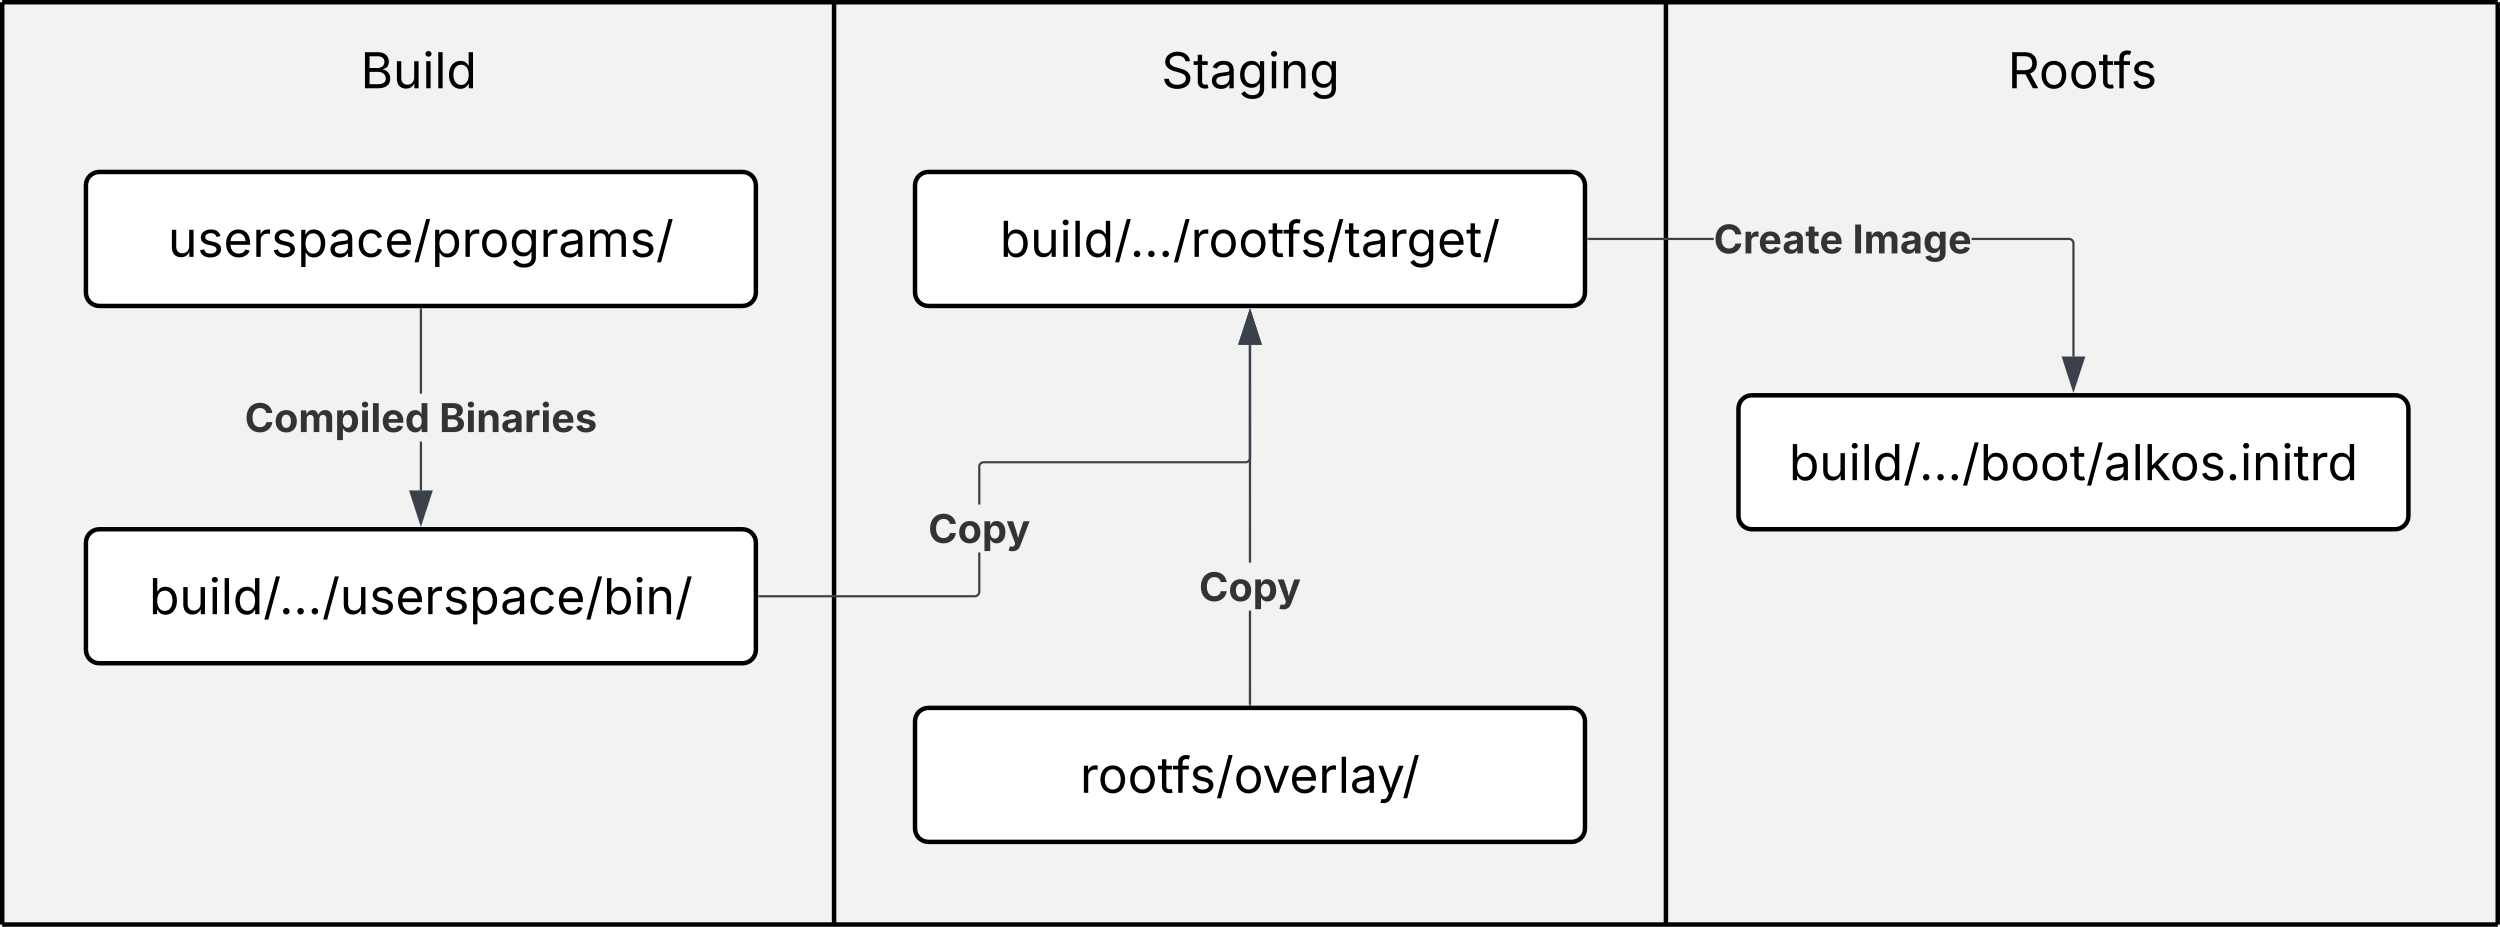
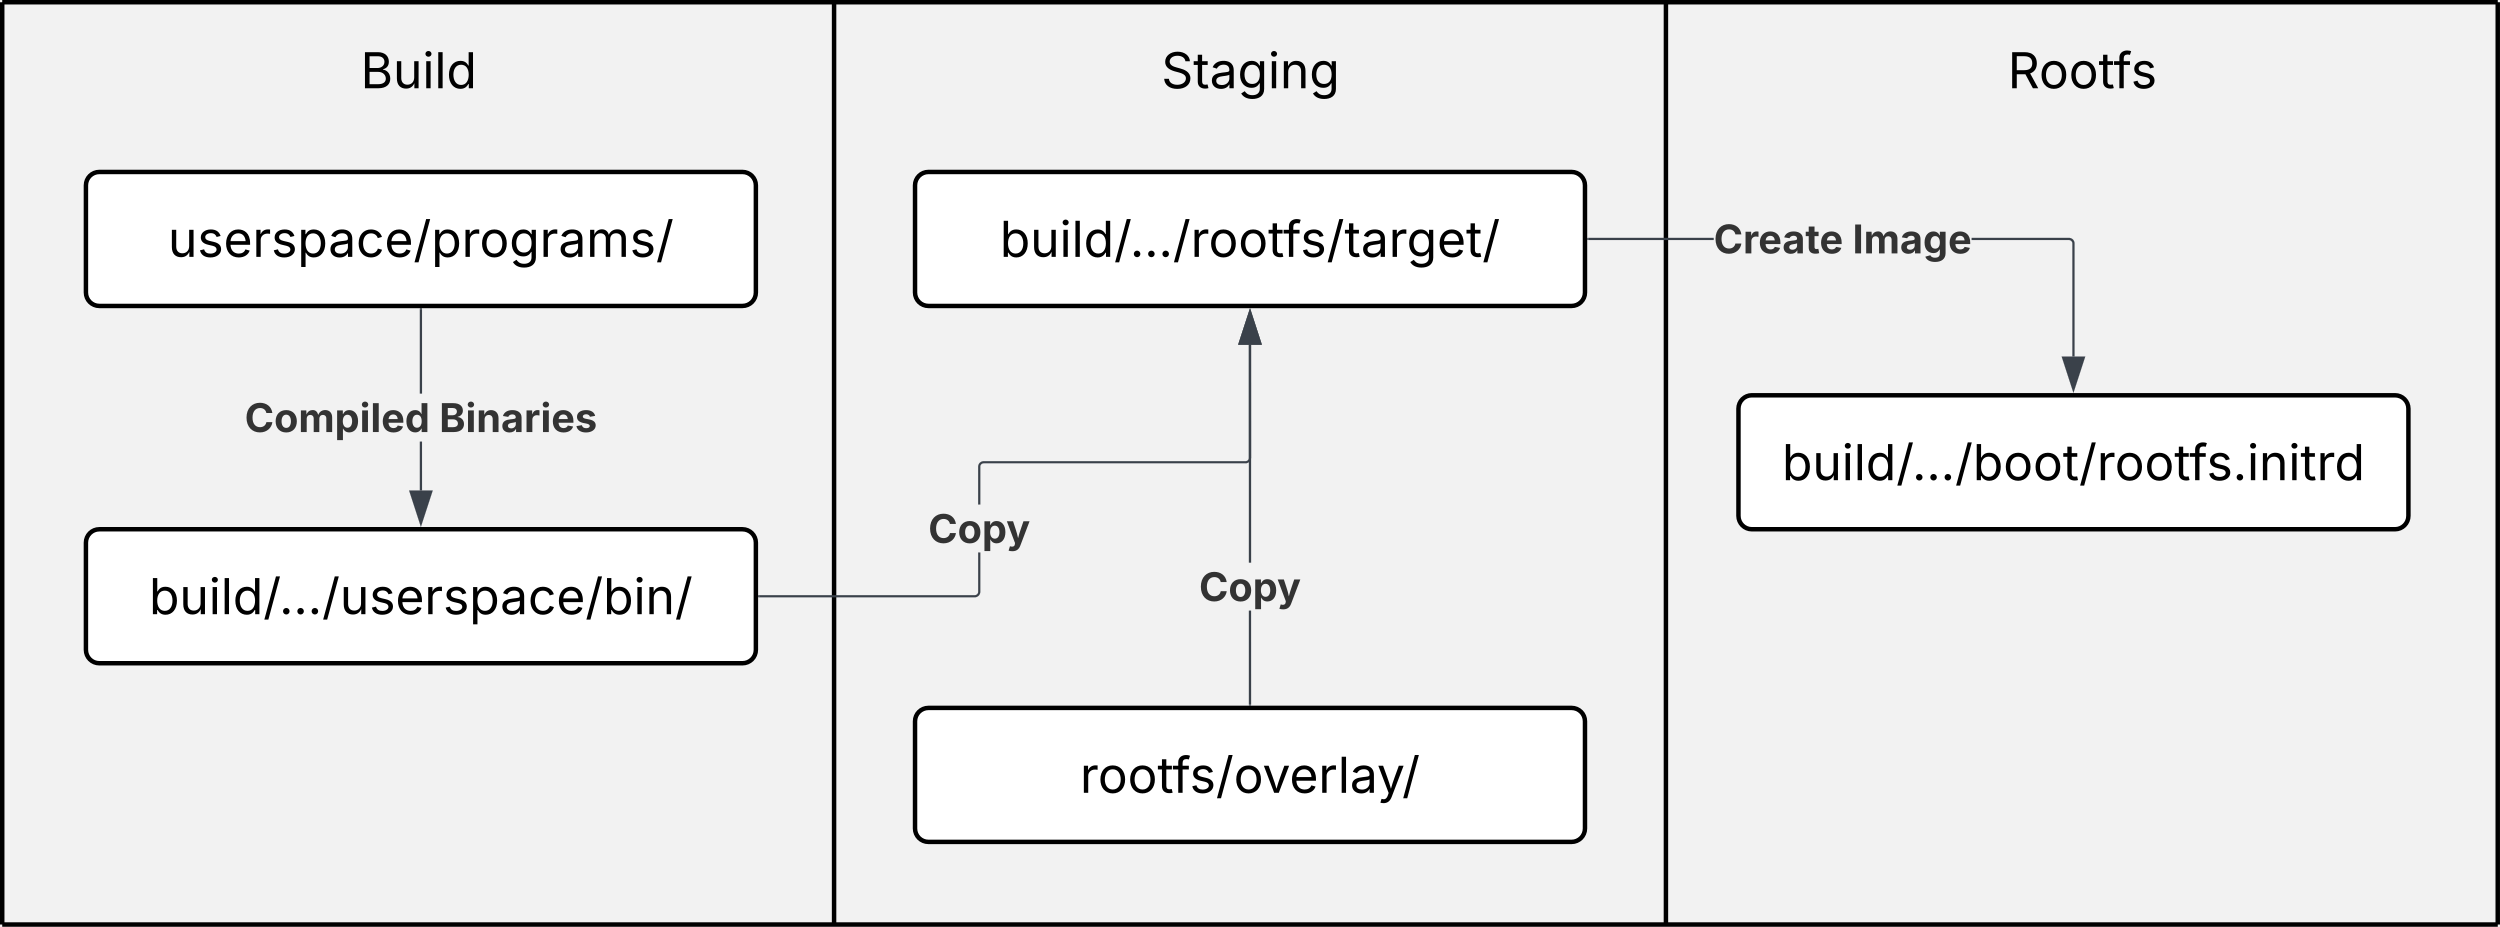
<svg xmlns="http://www.w3.org/2000/svg" xmlns:ns1="lucid" xmlns:xlink="http://www.w3.org/1999/xlink" width="1119.49" height="415">
  <g transform="translate(530.6756 -1759)" ns1:page-tab-id="0_0">
    <path d="M-529.68 1760h372.5v413h-372.5z" fill="#f2f2f2" />
    <path d="M-157.18 1760h372.5v413h-372.5z" fill="#f2f2f2" />
    <path d="M215.32 1760h372.5v413H215.3z" fill="#f2f2f2" />
    <path d="M-529.68 1760v413M-529.68 1760h372.5M-529.68 2173h372.5M-157.18 1760v413M-157.18 1760h372.5M-157.18 2173h372.5M215.32 1760v413M587.8 1760v413M215.32 1760h372.5M215.32 2173h372.5" stroke="#000" stroke-width="2" fill="none" />
    <use xlink:href="#a" transform="matrix(1,0,0,1,-524.6756,1765) translate(155.4746 33.52778)" />
    <use xlink:href="#b" transform="matrix(1,0,0,1,-152.1797,1765) translate(141.5586 33.52778)" />
    <use xlink:href="#c" transform="matrix(1,0,0,1,220.3162,1765) translate(148.0961 33.52778)" />
    <path d="M-492.2 1842a6 6 0 0 1 6-6h288a6 6 0 0 1 6 6v48a6 6 0 0 1-6 6h-288a6 6 0 0 1-6-6z" stroke="#000" stroke-width="2" fill="#fff" />
    <use xlink:href="#d" transform="matrix(1,0,0,1,-480.1879,1848) translate(24.75673 26.02778)" />
    <path d="M-492.2 2002a6 6 0 0 1 6-6h288a6 6 0 0 1 6 6v48a6 6 0 0 1-6 6h-288a6 6 0 0 1-6-6z" stroke="#000" stroke-width="2" fill="#fff" />
    <use xlink:href="#e" transform="matrix(1,0,0,1,-480.1879,2008) translate(16.26606 26.02778)" />
    <path d="M-120.93 1842a6 6 0 0 1 6-6h288a6 6 0 0 1 6 6v48a6 6 0 0 1-6 6h-288a6 6 0 0 1-6-6z" stroke="#000" stroke-width="2" fill="#fff" />
    <use xlink:href="#f" transform="matrix(1,0,0,1,-108.9317,1848) translate(25.99371 26.02778)" />
    <path d="M247.8 1942a6 6 0 0 1 6-6h288a6 6 0 0 1 6 6v48a6 6 0 0 1-6 6h-288a6 6 0 0 1-6-6z" stroke="#000" stroke-width="2" fill="#fff" />
-     <use xlink:href="#g" transform="matrix(1,0,0,1,259.8121,1948) translate(10.61285 26.02778)" />
+     <use xlink:href="#g" transform="matrix(1,0,0,1,259.8121,1948) translate(7.504123 26.02778)" />
    <path d="M-341.7 1978.62h-.96v-21.86h.95zm0-43.38h-.96v-37.74h.95z" stroke="#3a414a" stroke-width=".05" fill="#3a414a" />
    <path d="M-341.7 1897.5h-.96v-.5h.95z" fill="#3a414a" />
    <path stroke="#3a414a" stroke-width=".05" fill="#3a414a" />
    <path d="M-342.2 1993.38l-4.62-14.26h9.27z" fill="#3a414a" />
    <path d="M-342.2 1994.92l-5.28-16.28h10.58zm-3.97-15.33l3.98 12.25 4-12.26z" stroke="#3a414a" stroke-width=".05" fill="#3a414a" />
    <use xlink:href="#h" transform="matrix(1,0,0,1,-421.1028,1935.245) translate(0 17.22222)" />
    <use xlink:href="#i" transform="matrix(1,0,0,1,-421.1028,1935.245) translate(87.12674 17.22222)" />
    <path d="M396.2 1865.55l.38.1.36.14.33.2.3.25.25.3.2.33.15.35.1.38.02.38v50.64h-.96v-50.6l-.02-.26-.06-.23-.1-.22-.12-.2-.15-.18-.2-.15-.2-.13-.22-.1-.23-.05-.26-.03h-43.55v-.94h43.58zm-215.63.92v-.94h56.14v.94z" stroke="#3a414a" stroke-width=".05" fill="#3a414a" />
    <path d="M180.58 1866.47h-.5v-.94h.5z" fill="#3a414a" />
    <path stroke="#3a414a" stroke-width=".05" fill="#3a414a" />
    <path d="M397.8 1933.38l-4.62-14.26h9.27z" fill="#3a414a" />
    <path d="M397.8 1934.92l-5.28-16.28h10.58zm-3.97-15.33l3.98 12.25 4-12.26z" stroke="#3a414a" stroke-width=".05" fill="#3a414a" />
    <use xlink:href="#j" transform="matrix(1,0,0,1,236.7097,1855.245) translate(0 17.22222)" />
    <use xlink:href="#k" transform="matrix(1,0,0,1,236.7097,1855.245) translate(62.17882 17.22222)" />
    <path d="M-120.93 2082a6 6 0 0 1 6-6h288a6 6 0 0 1 6 6v48a6 6 0 0 1-6 6h-288a6 6 0 0 1-6-6z" stroke="#000" stroke-width="2" fill="#fff" />
    <use xlink:href="#l" transform="matrix(1,0,0,1,-108.9317,2088) translate(61.8878 26.02778)" />
    <path d="M-91.7 2024.02l-.04.37-.1.37-.14.35-.2.34-.26.3-.3.24-.32.2-.36.15-.38.1-.37.02h-96.52v-.94h96.5l.25-.02.23-.05.22-.1.2-.12.2-.15.14-.18.13-.2.1-.23.05-.23.02-.26v-17.55h.95zm121.24-60l-.03.37-.08.37-.15.35-.2.34-.25.3-.3.24-.33.2-.37.15-.37.1-.37.02H-90.18l-.26.02-.23.05-.22.1-.2.12-.2.15-.14.18-.13.2-.1.23-.04.23v17.16h-.96v-16.94l.03-.37.1-.37.14-.35.2-.34.26-.3.3-.24.33-.2.35-.15.38-.1.36-.02H27.04l.26-.02.24-.05.22-.1.2-.12.2-.15.14-.18.13-.2.1-.23.04-.23.02-.26v-50.6h.94z" stroke="#3a414a" stroke-width=".05" fill="#3a414a" />
    <path d="M-190.68 2026.47h-.5v-.94h.5z" fill="#3a414a" />
    <path stroke="#3a414a" stroke-width=".05" fill="#3a414a" />
    <path d="M33.7 1912.88h-9.27l4.64-14.26z" fill="#3a414a" />
    <path d="M34.36 1913.36H23.78l5.3-16.28zm-9.27-.95h7.95l-3.98-12.25z" stroke="#3a414a" stroke-width=".05" fill="#3a414a" />
    <use xlink:href="#m" transform="matrix(1,0,0,1,-115.0091,1984.916) translate(0 17.22222)" />
    <path d="M29.54 2074.5h-.95v-42.04h.94zm0-63.55h-.95v-97.57h.94z" stroke="#3a414a" stroke-width=".05" fill="#3a414a" />
    <path d="M29.54 2075h-.95v-.5h.94z" fill="#3a414a" />
    <path stroke="#3a414a" stroke-width=".05" fill="#3a414a" />
    <path d="M33.7 1912.88h-9.27l4.64-14.26z" fill="#3a414a" />
    <path d="M34.36 1913.36H23.78l5.3-16.28zm-9.27-.95h7.95l-3.98-12.25z" stroke="#3a414a" stroke-width=".05" fill="#3a414a" />
    <g>
      <use xlink:href="#m" transform="matrix(1,0,0,1,6.247086,2010.953) translate(0 17.22222)" />
    </g>
    <defs>
      <path d="M180 0v-1490h528c311 0 458 177 458 395 0 191-114 278-244 313v14c139 9 302 137 302 371 0 225-148 397-499 397H180zm190-168h350c232 0 321-102 321-231 0-149-120-277-311-277H370v508zm0-668h328c160 0 286-101 286-255 0-129-87-231-280-231H370v486" id="n" />
      <path d="M537 14c-226 0-379-139-379-422v-710h180v695c0 172 97 275 253 275 160 0 281-109 281-300v-670h181V0H879v-209C806-46 684 14 537 14" id="o" />
      <path d="M158 0v-1118h180V0H158zm91-1301c-68 0-125-53-125-119s57-119 125-119c69 0 126 53 126 119s-57 119-126 119" id="p" />
      <path d="M338-1490V0H158v-1490h180" id="q" />
      <path d="M577 24c-279 0-473-224-473-580 0-354 195-576 474-576 218 0 287 134 324 193h14v-551h180V0H922v-173h-20C865-111 790 24 577 24zm27-161c203 0 314-172 314-421 0-247-108-413-314-413-212 0-317 181-317 413 0 235 108 421 317 421" id="r" />
      <g id="a">
        <use transform="matrix(0.01085069,0,0,0.01085069,0,0)" xlink:href="#n" />
        <use transform="matrix(0.01085069,0,0,0.01085069,14.53993,0)" xlink:href="#o" />
        <use transform="matrix(0.01085069,0,0,0.01085069,27.68012,0)" xlink:href="#p" />
        <use transform="matrix(0.01085069,0,0,0.01085069,33.06207,0)" xlink:href="#q" />
        <use transform="matrix(0.01085069,0,0,0.01085069,38.44401,0)" xlink:href="#r" />
      </g>
      <path d="M657 26c-323 0-524-166-541-416h195c15 169 171 246 346 246 202 0 356-106 356-265 5-203-294-238-475-293-239-73-380-191-380-389 0-252 224-419 512-419 294 0 499 171 508 396H992c-17-145-151-228-328-228-193 0-321 102-321 242 0 156 175 211 284 241l149 41c160 44 422 134 422 412 0 244-197 432-541 432" id="s" />
      <path d="M598-1118v154H368v674c0 100 37 144 132 144 23 0 62-6 92-12L629-6c-37 13-88 20-134 20-193 0-307-107-307-290v-688H20v-154h168v-266h180v266h230" id="t" />
      <path d="M471 26C259 26 90-98 90-318c0-256 228-303 435-329 202-27 287-16 287-108 0-139-79-219-234-219-161 0-248 86-283 164l-173-57c86-203 278-265 451-265 150 0 419 46 419 395V0H815v-152h-12C765-73 660 26 471 26zm31-159c199 0 310-134 310-271v-155c-30 35-226 55-295 64-131 17-246 59-246 186 0 116 97 176 231 176" id="u" />
      <path d="M611 442c-248 0-391-105-460-228l146-94c47 65 117 165 314 165 178 0 307-82 307-266v-224h-17C863-141 792-18 576-18c-268 0-472-195-472-546 0-346 197-568 476-568 216 0 288 133 326 193h17v-179h175V29c0 289-215 413-487 413zm-5-620c203 0 314-146 314-390 0-237-108-403-314-403-213 0-319 180-319 403 0 230 109 390 319 390" id="v" />
      <path d="M338-670V0H158v-1118h173l1 207c72-158 192-221 342-221 226 0 378 139 378 422V0H872v-695c0-172-96-275-252-275-161 0-282 109-282 300" id="w" />
      <g id="b">
        <use transform="matrix(0.01085069,0,0,0.01085069,0,0)" xlink:href="#s" />
        <use transform="matrix(0.01085069,0,0,0.01085069,14.25781,0)" xlink:href="#t" />
        <use transform="matrix(0.01085069,0,0,0.01085069,21.63628,0)" xlink:href="#u" />
        <use transform="matrix(0.01085069,0,0,0.01085069,34.11458,0)" xlink:href="#v" />
        <use transform="matrix(0.01085069,0,0,0.01085069,47.74306,0)" xlink:href="#p" />
        <use transform="matrix(0.01085069,0,0,0.01085069,53.125,0)" xlink:href="#w" />
        <use transform="matrix(0.01085069,0,0,0.01085069,66.25434,0)" xlink:href="#v" />
      </g>
      <path d="M180 0v-1490h510c348 0 508 194 508 460 0 198-88 351-276 417L1256 0h-220L726-579c-117 2-238 0-356 1V0H180zm190-747h312c235 0 327-108 327-283 0-177-92-293-329-293H370v576" id="x" />
      <path d="M613 24c-304 0-509-231-509-576 0-350 205-580 509-580 305 0 511 230 511 580 0 345-206 576-511 576zm0-161c226 0 329-195 329-415 0-222-103-419-329-419-223 0-326 196-326 419 0 220 103 415 326 415" id="y" />
      <path d="M678-1118v154H420V0H240v-964H20v-154h220v-149c0-194 155-293 318-293 85 0 141 18 168 30l-50 154c-19-6-47-17-97-17-111 0-159 58-159 166v109h258" id="z" />
      <path d="M538 24C308 24 148-78 108-271l171-41c32 123 123 178 257 178 156 0 256-77 256-169 0-77-54-128-164-154l-186-44c-203-48-300-148-300-305 0-192 176-326 414-326 230 0 351 112 402 269l-163 42c-31-80-94-158-238-158-133 0-233 69-233 162 0 83 57 129 188 160l169 40c203 48 298 149 298 302 0 196-179 339-441 339" id="A" />
      <g id="c">
        <use transform="matrix(0.01085069,0,0,0.01085069,0,0)" xlink:href="#x" />
        <use transform="matrix(0.01085069,0,0,0.01085069,13.97569,0)" xlink:href="#y" />
        <use transform="matrix(0.01085069,0,0,0.01085069,27.30035,0)" xlink:href="#y" />
        <use transform="matrix(0.01085069,0,0,0.01085069,40.625,0)" xlink:href="#t" />
        <use transform="matrix(0.01085069,0,0,0.01085069,47.35243,0)" xlink:href="#z" />
        <use transform="matrix(0.01085069,0,0,0.01085069,55.07812,0)" xlink:href="#A" />
      </g>
      <path d="M628 24c-324 0-524-230-524-574 0-343 198-582 503-582 237 0 487 146 487 559v75H286c9 234 145 362 343 362 132 0 231-58 273-172l174 48C1024-91 857 24 628 24zM287-650h624c-17-190-120-322-304-322-192 0-309 151-320 322" id="B" />
      <path d="M158 0v-1118h174v172h12c41-113 157-188 290-188 26 0 70 2 91 3v181c-11-2-60-10-108-10-161 0-279 109-279 260V0H158" id="C" />
      <path d="M158 418v-1536h174v179h20c37-59 106-193 324-193 279 0 474 222 474 576 0 356-194 580-473 580-213 0-288-135-325-197h-14v591H158zm492-555c209 0 317-186 317-421 0-232-105-413-317-413-206 0-314 166-314 413 0 249 111 421 314 421" id="D" />
      <path d="M613 24c-304 0-509-231-509-576 0-350 205-580 509-580 216 0 392 114 453 309l-173 49c-33-115-133-197-280-197-223 0-326 196-326 419 0 220 103 415 326 415 150 0 252-85 285-206l172 49C1010-95 832 24 613 24" id="E" />
      <path d="M692-1560L212 224H46l480-1784h166" id="F" />
      <path d="M158 0v-1118h175l1 205c55-151 181-225 313-225 147 0 245 90 285 228 53-141 190-228 352-228 194 0 352 125 352 384V0h-181v-749c0-161-105-225-225-225-151 0-243 103-243 244V0H807v-767c0-124-93-207-219-207-131 0-250 92-250 270V0H158" id="G" />
      <g id="d">
        <use transform="matrix(0.01085069,0,0,0.01085069,0,0)" xlink:href="#o" />
        <use transform="matrix(0.01085069,0,0,0.01085069,13.14019,0)" xlink:href="#A" />
        <use transform="matrix(0.01085069,0,0,0.01085069,24.86979,0)" xlink:href="#B" />
        <use transform="matrix(0.01085069,0,0,0.01085069,37.82552,0)" xlink:href="#C" />
        <use transform="matrix(0.01085069,0,0,0.01085069,46.19141,0)" xlink:href="#A" />
        <use transform="matrix(0.01085069,0,0,0.01085069,57.92101,0)" xlink:href="#D" />
        <use transform="matrix(0.01085069,0,0,0.01085069,71.74479,0)" xlink:href="#u" />
        <use transform="matrix(0.01085069,0,0,0.01085069,84.22309,0)" xlink:href="#E" />
        <use transform="matrix(0.01085069,0,0,0.01085069,96.9184,0)" xlink:href="#B" />
        <use transform="matrix(0.01085069,0,0,0.01085069,109.8741,0)" xlink:href="#F" />
        <use transform="matrix(0.01085069,0,0,0.01085069,117.8819,0)" xlink:href="#D" />
        <use transform="matrix(0.01085069,0,0,0.01085069,131.4887,0)" xlink:href="#C" />
        <use transform="matrix(0.01085069,0,0,0.01085069,139.4857,0)" xlink:href="#y" />
        <use transform="matrix(0.01085069,0,0,0.01085069,152.8103,0)" xlink:href="#v" />
        <use transform="matrix(0.01085069,0,0,0.01085069,166.4388,0)" xlink:href="#C" />
        <use transform="matrix(0.01085069,0,0,0.01085069,174.8047,0)" xlink:href="#u" />
        <use transform="matrix(0.01085069,0,0,0.01085069,187.283,0)" xlink:href="#G" />
        <use transform="matrix(0.01085069,0,0,0.01085069,206.7491,0)" xlink:href="#A" />
        <use transform="matrix(0.01085069,0,0,0.01085069,218.4787,0)" xlink:href="#F" />
      </g>
      <path d="M677 24c-213 0-288-135-325-197h-20V0H158v-1490h180v551h14c37-59 106-193 324-193 279 0 474 222 474 576 0 356-194 580-473 580zm-27-161c209 0 317-186 317-421 0-232-105-413-317-413-206 0-314 166-314 413 0 249 111 421 314 421" id="H" />
      <path d="M295 13c-75 0-135-60-135-135s60-135 135-135 135 60 135 135S370 13 295 13" id="I" />
      <g id="e">
        <use transform="matrix(0.01085069,0,0,0.01085069,0,0)" xlink:href="#H" />
        <use transform="matrix(0.01085069,0,0,0.01085069,13.60677,0)" xlink:href="#o" />
        <use transform="matrix(0.01085069,0,0,0.01085069,26.74696,0)" xlink:href="#p" />
        <use transform="matrix(0.01085069,0,0,0.01085069,32.12891,0)" xlink:href="#q" />
        <use transform="matrix(0.01085069,0,0,0.01085069,37.51085,0)" xlink:href="#r" />
        <use transform="matrix(0.01085069,0,0,0.01085069,51.11762,0)" xlink:href="#F" />
        <use transform="matrix(0.01085069,0,0,0.01085069,58.24653,0)" xlink:href="#I" />
        <use transform="matrix(0.01085069,0,0,0.01085069,64.64844,0)" xlink:href="#I" />
        <use transform="matrix(0.01085069,0,0,0.01085069,71.05035,0)" xlink:href="#I" />
        <use transform="matrix(0.01085069,0,0,0.01085069,77.45226,0)" xlink:href="#F" />
        <use transform="matrix(0.01085069,0,0,0.01085069,85.46007,0)" xlink:href="#o" />
        <use transform="matrix(0.01085069,0,0,0.01085069,98.60026,0)" xlink:href="#A" />
        <use transform="matrix(0.01085069,0,0,0.01085069,110.3299,0)" xlink:href="#B" />
        <use transform="matrix(0.01085069,0,0,0.01085069,123.2856,0)" xlink:href="#C" />
        <use transform="matrix(0.01085069,0,0,0.01085069,131.6515,0)" xlink:href="#A" />
        <use transform="matrix(0.01085069,0,0,0.01085069,143.3811,0)" xlink:href="#D" />
        <use transform="matrix(0.01085069,0,0,0.01085069,157.2049,0)" xlink:href="#u" />
        <use transform="matrix(0.01085069,0,0,0.01085069,169.6832,0)" xlink:href="#E" />
        <use transform="matrix(0.01085069,0,0,0.01085069,182.3785,0)" xlink:href="#B" />
        <use transform="matrix(0.01085069,0,0,0.01085069,195.3342,0)" xlink:href="#F" />
        <use transform="matrix(0.01085069,0,0,0.01085069,203.342,0)" xlink:href="#H" />
        <use transform="matrix(0.01085069,0,0,0.01085069,216.9488,0)" xlink:href="#p" />
        <use transform="matrix(0.01085069,0,0,0.01085069,222.3307,0)" xlink:href="#w" />
        <use transform="matrix(0.01085069,0,0,0.01085069,235.4601,0)" xlink:href="#F" />
      </g>
      <g id="f">
        <use transform="matrix(0.01085069,0,0,0.01085069,0,0)" xlink:href="#H" />
        <use transform="matrix(0.01085069,0,0,0.01085069,13.60677,0)" xlink:href="#o" />
        <use transform="matrix(0.01085069,0,0,0.01085069,26.74696,0)" xlink:href="#p" />
        <use transform="matrix(0.01085069,0,0,0.01085069,32.12891,0)" xlink:href="#q" />
        <use transform="matrix(0.01085069,0,0,0.01085069,37.51085,0)" xlink:href="#r" />
        <use transform="matrix(0.01085069,0,0,0.01085069,51.11762,0)" xlink:href="#F" />
        <use transform="matrix(0.01085069,0,0,0.01085069,58.24653,0)" xlink:href="#I" />
        <use transform="matrix(0.01085069,0,0,0.01085069,64.64844,0)" xlink:href="#I" />
        <use transform="matrix(0.01085069,0,0,0.01085069,71.05035,0)" xlink:href="#I" />
        <use transform="matrix(0.01085069,0,0,0.01085069,77.45226,0)" xlink:href="#F" />
        <use transform="matrix(0.01085069,0,0,0.01085069,85.46007,0)" xlink:href="#C" />
        <use transform="matrix(0.01085069,0,0,0.01085069,93.45703,0)" xlink:href="#y" />
        <use transform="matrix(0.01085069,0,0,0.01085069,106.7817,0)" xlink:href="#y" />
        <use transform="matrix(0.01085069,0,0,0.01085069,120.1063,0)" xlink:href="#t" />
        <use transform="matrix(0.01085069,0,0,0.01085069,126.8338,0)" xlink:href="#z" />
        <use transform="matrix(0.01085069,0,0,0.01085069,134.5595,0)" xlink:href="#A" />
        <use transform="matrix(0.01085069,0,0,0.01085069,146.2891,0)" xlink:href="#F" />
        <use transform="matrix(0.01085069,0,0,0.01085069,154.2969,0)" xlink:href="#t" />
        <use transform="matrix(0.01085069,0,0,0.01085069,161.6753,0)" xlink:href="#u" />
        <use transform="matrix(0.01085069,0,0,0.01085069,174.1536,0)" xlink:href="#C" />
        <use transform="matrix(0.01085069,0,0,0.01085069,182.1506,0)" xlink:href="#v" />
        <use transform="matrix(0.01085069,0,0,0.01085069,195.7791,0)" xlink:href="#B" />
        <use transform="matrix(0.01085069,0,0,0.01085069,208.7348,0)" xlink:href="#t" />
        <use transform="matrix(0.01085069,0,0,0.01085069,216.0048,0)" xlink:href="#F" />
      </g>
-       <path d="M158 0v-1490h180v865h22l478-493h223L593-638 1096 0H865L456-523 338-412V0H158" id="J" />
      <g id="g">
        <use transform="matrix(0.01085069,0,0,0.01085069,0,0)" xlink:href="#H" />
        <use transform="matrix(0.01085069,0,0,0.01085069,13.60677,0)" xlink:href="#o" />
        <use transform="matrix(0.01085069,0,0,0.01085069,26.74696,0)" xlink:href="#p" />
        <use transform="matrix(0.01085069,0,0,0.01085069,32.12891,0)" xlink:href="#q" />
        <use transform="matrix(0.01085069,0,0,0.01085069,37.51085,0)" xlink:href="#r" />
        <use transform="matrix(0.01085069,0,0,0.01085069,51.11762,0)" xlink:href="#F" />
        <use transform="matrix(0.01085069,0,0,0.01085069,58.24653,0)" xlink:href="#I" />
        <use transform="matrix(0.01085069,0,0,0.01085069,64.64844,0)" xlink:href="#I" />
        <use transform="matrix(0.01085069,0,0,0.01085069,71.05035,0)" xlink:href="#I" />
        <use transform="matrix(0.01085069,0,0,0.01085069,77.45226,0)" xlink:href="#F" />
        <use transform="matrix(0.01085069,0,0,0.01085069,85.46007,0)" xlink:href="#H" />
        <use transform="matrix(0.01085069,0,0,0.01085069,99.06684,0)" xlink:href="#y" />
        <use transform="matrix(0.01085069,0,0,0.01085069,112.3915,0)" xlink:href="#y" />
        <use transform="matrix(0.01085069,0,0,0.01085069,125.7161,0)" xlink:href="#t" />
        <use transform="matrix(0.01085069,0,0,0.01085069,132.9861,0)" xlink:href="#F" />
-         <use transform="matrix(0.01085069,0,0,0.01085069,140.9939,0)" xlink:href="#u" />
-         <use transform="matrix(0.01085069,0,0,0.01085069,153.4722,0)" xlink:href="#q" />
-         <use transform="matrix(0.01085069,0,0,0.01085069,158.8542,0)" xlink:href="#J" />
-         <use transform="matrix(0.01085069,0,0,0.01085069,170.5512,0)" xlink:href="#y" />
-         <use transform="matrix(0.01085069,0,0,0.01085069,183.8759,0)" xlink:href="#A" />
-         <use transform="matrix(0.01085069,0,0,0.01085069,195.6055,0)" xlink:href="#I" />
-         <use transform="matrix(0.01085069,0,0,0.01085069,202.0074,0)" xlink:href="#p" />
-         <use transform="matrix(0.01085069,0,0,0.01085069,207.3893,0)" xlink:href="#w" />
-         <use transform="matrix(0.01085069,0,0,0.01085069,220.5187,0)" xlink:href="#p" />
-         <use transform="matrix(0.01085069,0,0,0.01085069,225.9006,0)" xlink:href="#t" />
-         <use transform="matrix(0.01085069,0,0,0.01085069,233.1706,0)" xlink:href="#C" />
-         <use transform="matrix(0.01085069,0,0,0.01085069,241.1675,0)" xlink:href="#r" />
-       </g>
-       <path fill="#333" d="M786 20C389 20 94-260 94-744c0-487 299-766 692-766 339 0 597 194 641 529h-309c-28-162-156-258-326-258-233 0-388 179-388 495 0 323 157 493 387 493 170 0 298-97 328-259h309c-34 277-266 530-642 530" id="K" />
-       <path fill="#333" d="M628 22C291 22 81-210 81-554c0-346 210-578 547-578 336 0 547 232 547 578 0 344-211 576-547 576zm0-236c160 0 242-146 242-341 0-197-82-341-242-341S387-753 387-555c0 195 81 341 241 341" id="L" />
-       <path fill="#333" d="M128 0v-1118h278l12 217c60-163 185-234 319-234 143 0 236 81 288 251 63-172 205-251 359-251 205 0 357 138 357 381V0h-301v-697c0-126-76-187-177-187-114 0-184 79-184 196V0H789v-705c0-109-72-179-174-179-106 0-187 74-187 208V0H128" id="M" />
-       <path fill="#333" d="M128 418v-1536h295v188h14c41-89 129-202 319-202 248 0 453 193 453 575 0 372-197 576-455 576-183 0-275-108-317-198h-9v597H128zm534-640c156 0 240-139 240-336 0-196-83-334-240-334-154 0-241 131-241 334 0 202 88 336 241 336" id="N" />
-       <path fill="#333" d="M128 0v-1118h300V0H128zm150-1264c-91 0-165-68-165-154 0-85 74-154 165-154 90 0 165 69 165 154 0 86-75 154-165 154" id="O" />
-       <path fill="#333" d="M428-1490V0H128v-1490h300" id="P" />
-       <path fill="#333" d="M633 22C291 22 81-200 81-553c0-345 210-579 537-579 292 0 525 185 525 567v84H378c7 183 109 277 260 277 105 0 184-46 216-132l272 51C1071-99 893 22 633 22zM380-669h474c-15-146-94-237-233-237-143 0-229 99-241 237" id="Q" />
-       <path fill="#333" d="M537 19C279 19 81-185 81-557c0-382 206-575 454-575 190 0 278 113 318 202h10v-560h300V0H868v-179h-15C812-89 719 19 537 19zm92-241c153 0 240-134 240-336 0-203-86-334-240-334-158 0-240 138-240 334 0 197 84 336 240 336" id="R" />
+         <use transform="matrix(0.01085069,0,0,0.01085069,140.9939,0)" xlink:href="#C" />
+         <use transform="matrix(0.01085069,0,0,0.01085069,148.9909,0)" xlink:href="#y" />
+         <use transform="matrix(0.01085069,0,0,0.01085069,162.3155,0)" xlink:href="#y" />
+         <use transform="matrix(0.01085069,0,0,0.01085069,175.6402,0)" xlink:href="#t" />
+         <use transform="matrix(0.01085069,0,0,0.01085069,182.3676,0)" xlink:href="#z" />
+         <use transform="matrix(0.01085069,0,0,0.01085069,190.0933,0)" xlink:href="#A" />
+         <use transform="matrix(0.01085069,0,0,0.01085069,201.8229,0)" xlink:href="#I" />
+         <use transform="matrix(0.01085069,0,0,0.01085069,208.2248,0)" xlink:href="#p" />
+         <use transform="matrix(0.01085069,0,0,0.01085069,213.6068,0)" xlink:href="#w" />
+         <use transform="matrix(0.01085069,0,0,0.01085069,226.7361,0)" xlink:href="#p" />
+         <use transform="matrix(0.01085069,0,0,0.01085069,232.1181,0)" xlink:href="#t" />
+         <use transform="matrix(0.01085069,0,0,0.01085069,239.388,0)" xlink:href="#C" />
+         <use transform="matrix(0.01085069,0,0,0.01085069,247.385,0)" xlink:href="#r" />
+       </g>
+       <path fill="#333" d="M786 20C389 20 94-260 94-744c0-487 299-766 692-766 339 0 597 194 641 529h-309c-28-162-156-258-326-258-233 0-388 179-388 495 0 323 157 493 387 493 170 0 298-97 328-259h309c-34 277-266 530-642 530" id="J" />
+       <path fill="#333" d="M628 22C291 22 81-210 81-554c0-346 210-578 547-578 336 0 547 232 547 578 0 344-211 576-547 576zm0-236c160 0 242-146 242-341 0-197-82-341-242-341S387-753 387-555c0 195 81 341 241 341" id="K" />
+       <path fill="#333" d="M128 0v-1118h278l12 217c60-163 185-234 319-234 143 0 236 81 288 251 63-172 205-251 359-251 205 0 357 138 357 381V0h-301v-697c0-126-76-187-177-187-114 0-184 79-184 196V0H789v-705c0-109-72-179-174-179-106 0-187 74-187 208V0H128" id="L" />
+       <path fill="#333" d="M128 418v-1536h295v188h14c41-89 129-202 319-202 248 0 453 193 453 575 0 372-197 576-455 576-183 0-275-108-317-198h-9v597H128zm534-640c156 0 240-139 240-336 0-196-83-334-240-334-154 0-241 131-241 334 0 202 88 336 241 336" id="M" />
+       <path fill="#333" d="M128 0v-1118h300V0H128zm150-1264c-91 0-165-68-165-154 0-85 74-154 165-154 90 0 165 69 165 154 0 86-75 154-165 154" id="N" />
+       <path fill="#333" d="M428-1490V0H128v-1490h300" id="O" />
+       <path fill="#333" d="M633 22C291 22 81-200 81-553c0-345 210-579 537-579 292 0 525 185 525 567v84H378c7 183 109 277 260 277 105 0 184-46 216-132l272 51C1071-99 893 22 633 22zM380-669h474c-15-146-94-237-233-237-143 0-229 99-241 237" id="P" />
+       <path fill="#333" d="M537 19C279 19 81-185 81-557c0-382 206-575 454-575 190 0 278 113 318 202h10v-560h300V0H868v-179h-15C812-89 719 19 537 19zm92-241c153 0 240-134 240-336 0-203-86-334-240-334-158 0-240 138-240 334 0 197 84 336 240 336" id="Q" />
      <g id="h">
-         <use transform="matrix(0.008680556,0,0,0.008680556,0,0)" xlink:href="#K" />
-         <use transform="matrix(0.008680556,0,0,0.008680556,13.15104,0)" xlink:href="#L" />
-         <use transform="matrix(0.008680556,0,0,0.008680556,24.05382,0)" xlink:href="#M" />
-         <use transform="matrix(0.008680556,0,0,0.008680556,40.27778,0)" xlink:href="#N" />
-         <use transform="matrix(0.008680556,0,0,0.008680556,51.48438,0)" xlink:href="#O" />
-         <use transform="matrix(0.008680556,0,0,0.008680556,56.30208,0)" xlink:href="#P" />
-         <use transform="matrix(0.008680556,0,0,0.008680556,61.11979,0)" xlink:href="#Q" />
-         <use transform="matrix(0.008680556,0,0,0.008680556,71.71007,0)" xlink:href="#R" />
-       </g>
-       <path fill="#333" d="M135 0v-1490h591c327 0 492 160 492 383 0 177-115 286-268 320v15c168 8 326 140 326 361 0 236-176 411-512 411H135zm305-251h264c179 0 258-76 258-189 0-125-97-215-250-215H440v404zm0-613h241c131 0 228-74 228-194 0-109-79-183-222-183H440v377" id="S" />
-       <path fill="#333" d="M428-647V0H128v-1118h283l4 231c63-156 176-245 348-245 232 0 384 159 384 421V0H847v-659c0-139-76-222-202-222-128 0-217 86-217 234" id="T" />
-       <path fill="#333" d="M440 22C227 22 68-92 68-313c0-250 202-322 422-343 195-21 271-24 271-105 0-95-63-149-175-149-116 0-187 57-211 129l-275-46c57-194 237-305 487-305 240 0 474 108 474 379V0H777v-155h-10C713-51 605 22 440 22zm85-211c140 0 238-93 238-211v-121c-37 26-156 42-222 51-111 16-185 59-185 149 0 87 70 132 169 132" id="U" />
-       <path fill="#333" d="M128 0v-1118h290v195h12c54-169 184-238 367-200v268c-27-8-86-15-130-15-138 0-239 95-239 234V0H128" id="V" />
-       <path fill="#333" d="M572 22C302 22 117-98 78-306l279-48c29 105 101 156 224 156 114 0 185-48 185-115 0-118-228-130-337-155-215-49-322-150-322-317 0-215 187-347 470-347 265 0 424 116 466 298l-266 47c-24-76-87-130-196-130-98 0-174 46-174 113 0 56 38 95 144 117l201 40c216 44 320 143 320 302 0 220-207 367-500 367" id="W" />
+         <use transform="matrix(0.008680556,0,0,0.008680556,0,0)" xlink:href="#J" />
+         <use transform="matrix(0.008680556,0,0,0.008680556,13.15104,0)" xlink:href="#K" />
+         <use transform="matrix(0.008680556,0,0,0.008680556,24.05382,0)" xlink:href="#L" />
+         <use transform="matrix(0.008680556,0,0,0.008680556,40.27778,0)" xlink:href="#M" />
+         <use transform="matrix(0.008680556,0,0,0.008680556,51.48438,0)" xlink:href="#N" />
+         <use transform="matrix(0.008680556,0,0,0.008680556,56.30208,0)" xlink:href="#O" />
+         <use transform="matrix(0.008680556,0,0,0.008680556,61.11979,0)" xlink:href="#P" />
+         <use transform="matrix(0.008680556,0,0,0.008680556,71.71007,0)" xlink:href="#Q" />
+       </g>
+       <path fill="#333" d="M135 0v-1490h591c327 0 492 160 492 383 0 177-115 286-268 320v15c168 8 326 140 326 361 0 236-176 411-512 411H135zm305-251h264c179 0 258-76 258-189 0-125-97-215-250-215H440v404zm0-613h241c131 0 228-74 228-194 0-109-79-183-222-183H440v377" id="R" />
+       <path fill="#333" d="M428-647V0H128v-1118h283l4 231c63-156 176-245 348-245 232 0 384 159 384 421V0H847v-659c0-139-76-222-202-222-128 0-217 86-217 234" id="S" />
+       <path fill="#333" d="M440 22C227 22 68-92 68-313c0-250 202-322 422-343 195-21 271-24 271-105 0-95-63-149-175-149-116 0-187 57-211 129l-275-46c57-194 237-305 487-305 240 0 474 108 474 379V0H777v-155h-10C713-51 605 22 440 22zm85-211c140 0 238-93 238-211v-121c-37 26-156 42-222 51-111 16-185 59-185 149 0 87 70 132 169 132" id="T" />
+       <path fill="#333" d="M128 0v-1118h290v195h12c54-169 184-238 367-200v268c-27-8-86-15-130-15-138 0-239 95-239 234V0H128" id="U" />
+       <path fill="#333" d="M572 22C302 22 117-98 78-306l279-48c29 105 101 156 224 156 114 0 185-48 185-115 0-118-228-130-337-155-215-49-322-150-322-317 0-215 187-347 470-347 265 0 424 116 466 298l-266 47c-24-76-87-130-196-130-98 0-174 46-174 113 0 56 38 95 144 117l201 40c216 44 320 143 320 302 0 220-207 367-500 367" id="V" />
      <g id="i">
-         <use transform="matrix(0.008680556,0,0,0.008680556,0,0)" xlink:href="#S" />
-         <use transform="matrix(0.008680556,0,0,0.008680556,11.76215,0)" xlink:href="#O" />
-         <use transform="matrix(0.008680556,0,0,0.008680556,16.57986,0)" xlink:href="#T" />
-         <use transform="matrix(0.008680556,0,0,0.008680556,27.64757,0)" xlink:href="#U" />
-         <use transform="matrix(0.008680556,0,0,0.008680556,37.96875,0)" xlink:href="#V" />
-         <use transform="matrix(0.008680556,0,0,0.008680556,45.33854,0)" xlink:href="#O" />
-         <use transform="matrix(0.008680556,0,0,0.008680556,50.15625,0)" xlink:href="#Q" />
-         <use transform="matrix(0.008680556,0,0,0.008680556,60.74653,0)" xlink:href="#W" />
-       </g>
-       <path fill="#333" d="M683-1118v229H474v562c0 71 29 104 102 104 23 0 73-7 95-13l43 225C647 9 580 16 520 16 296 16 174-96 174-301v-588H20v-229h154v-266h300v266h209" id="X" />
+         <use transform="matrix(0.008680556,0,0,0.008680556,0,0)" xlink:href="#R" />
+         <use transform="matrix(0.008680556,0,0,0.008680556,11.76215,0)" xlink:href="#N" />
+         <use transform="matrix(0.008680556,0,0,0.008680556,16.57986,0)" xlink:href="#S" />
+         <use transform="matrix(0.008680556,0,0,0.008680556,27.64757,0)" xlink:href="#T" />
+         <use transform="matrix(0.008680556,0,0,0.008680556,37.96875,0)" xlink:href="#U" />
+         <use transform="matrix(0.008680556,0,0,0.008680556,45.33854,0)" xlink:href="#N" />
+         <use transform="matrix(0.008680556,0,0,0.008680556,50.15625,0)" xlink:href="#P" />
+         <use transform="matrix(0.008680556,0,0,0.008680556,60.74653,0)" xlink:href="#V" />
+       </g>
+       <path fill="#333" d="M683-1118v229H474v562c0 71 29 104 102 104 23 0 73-7 95-13l43 225C647 9 580 16 520 16 296 16 174-96 174-301v-588H20v-229h154v-266h300v266h209" id="W" />
      <g id="j">
-         <use transform="matrix(0.008680556,0,0,0.008680556,0,0)" xlink:href="#K" />
-         <use transform="matrix(0.008680556,0,0,0.008680556,13.15104,0)" xlink:href="#V" />
-         <use transform="matrix(0.008680556,0,0,0.008680556,19.9566,0)" xlink:href="#Q" />
-         <use transform="matrix(0.008680556,0,0,0.008680556,30.72049,0)" xlink:href="#U" />
-         <use transform="matrix(0.008680556,0,0,0.008680556,41.04167,0)" xlink:href="#X" />
-         <use transform="matrix(0.008680556,0,0,0.008680556,47.37847,0)" xlink:href="#Q" />
-       </g>
-       <path fill="#333" d="M440-1490V0H135v-1490h305" id="Y" />
-       <path fill="#333" d="M625 442c-280 0-454-114-503-274l258-72c28 63 97 128 243 128 153 0 246-69 246-216v-206h-23C805-108 717-16 536-16 284-16 81-191 81-561c0-378 208-571 456-571 188 0 280 113 321 202h13v-188h295V-9c0 303-226 451-541 451zm5-686c153 0 240-119 240-319 0-198-86-329-240-329-158 0-241 137-241 329 0 195 85 319 241 319" id="Z" />
+         <use transform="matrix(0.008680556,0,0,0.008680556,0,0)" xlink:href="#J" />
+         <use transform="matrix(0.008680556,0,0,0.008680556,13.15104,0)" xlink:href="#U" />
+         <use transform="matrix(0.008680556,0,0,0.008680556,19.9566,0)" xlink:href="#P" />
+         <use transform="matrix(0.008680556,0,0,0.008680556,30.72049,0)" xlink:href="#T" />
+         <use transform="matrix(0.008680556,0,0,0.008680556,41.04167,0)" xlink:href="#W" />
+         <use transform="matrix(0.008680556,0,0,0.008680556,47.37847,0)" xlink:href="#P" />
+       </g>
+       <path fill="#333" d="M440-1490V0H135v-1490h305" id="X" />
+       <path fill="#333" d="M625 442c-280 0-454-114-503-274l258-72c28 63 97 128 243 128 153 0 246-69 246-216v-206h-23C805-108 717-16 536-16 284-16 81-191 81-561c0-378 208-571 456-571 188 0 280 113 321 202h13v-188h295V-9c0 303-226 451-541 451zm5-686c153 0 240-119 240-319 0-198-86-329-240-329-158 0-241 137-241 329 0 195 85 319 241 319" id="Y" />
      <g id="k">
-         <use transform="matrix(0.008680556,0,0,0.008680556,0,0)" xlink:href="#Y" />
-         <use transform="matrix(0.008680556,0,0,0.008680556,4.991319,0)" xlink:href="#M" />
-         <use transform="matrix(0.008680556,0,0,0.008680556,21.21528,0)" xlink:href="#U" />
-         <use transform="matrix(0.008680556,0,0,0.008680556,31.53646,0)" xlink:href="#Z" />
-         <use transform="matrix(0.008680556,0,0,0.008680556,42.7691,0)" xlink:href="#Q" />
-       </g>
-       <path d="M481 0L54-1118h197c107 314 236 620 325 951 87-331 217-637 324-951h197L670 0H481" id="aa" />
-       <path d="M140 405l46-156c120 36 205 19 263-150l32-93L54-1118h197c107 313 237 620 324 950 87-331 219-637 326-950h196L606 167c-68 178-176 259-334 259-64 0-113-12-132-21" id="ab" />
+         <use transform="matrix(0.008680556,0,0,0.008680556,0,0)" xlink:href="#X" />
+         <use transform="matrix(0.008680556,0,0,0.008680556,4.991319,0)" xlink:href="#L" />
+         <use transform="matrix(0.008680556,0,0,0.008680556,21.21528,0)" xlink:href="#T" />
+         <use transform="matrix(0.008680556,0,0,0.008680556,31.53646,0)" xlink:href="#Y" />
+         <use transform="matrix(0.008680556,0,0,0.008680556,42.7691,0)" xlink:href="#P" />
+       </g>
+       <path d="M481 0L54-1118h197c107 314 236 620 325 951 87-331 217-637 324-951h197L670 0H481" id="Z" />
+       <path d="M140 405l46-156c120 36 205 19 263-150l32-93L54-1118h197c107 313 237 620 324 950 87-331 219-637 326-950h196L606 167c-68 178-176 259-334 259-64 0-113-12-132-21" id="aa" />
      <g id="l">
        <use transform="matrix(0.01085069,0,0,0.01085069,0,0)" xlink:href="#C" />
        <use transform="matrix(0.01085069,0,0,0.01085069,7.996962,0)" xlink:href="#y" />
        <use transform="matrix(0.01085069,0,0,0.01085069,21.32161,0)" xlink:href="#y" />
        <use transform="matrix(0.01085069,0,0,0.01085069,34.64627,0)" xlink:href="#t" />
        <use transform="matrix(0.01085069,0,0,0.01085069,41.3737,0)" xlink:href="#z" />
        <use transform="matrix(0.01085069,0,0,0.01085069,49.09939,0)" xlink:href="#A" />
        <use transform="matrix(0.01085069,0,0,0.01085069,60.82899,0)" xlink:href="#F" />
        <use transform="matrix(0.01085069,0,0,0.01085069,68.83681,0)" xlink:href="#y" />
-         <use transform="matrix(0.01085069,0,0,0.01085069,81.72743,0)" xlink:href="#aa" />
+         <use transform="matrix(0.01085069,0,0,0.01085069,81.72743,0)" xlink:href="#Z" />
        <use transform="matrix(0.01085069,0,0,0.01085069,93.78255,0)" xlink:href="#B" />
        <use transform="matrix(0.01085069,0,0,0.01085069,106.7383,0)" xlink:href="#C" />
        <use transform="matrix(0.01085069,0,0,0.01085069,115.4514,0)" xlink:href="#q" />
        <use transform="matrix(0.01085069,0,0,0.01085069,120.8333,0)" xlink:href="#u" />
-         <use transform="matrix(0.01085069,0,0,0.01085069,132.9861,0)" xlink:href="#ab" />
+         <use transform="matrix(0.01085069,0,0,0.01085069,132.9861,0)" xlink:href="#aa" />
        <use transform="matrix(0.01085069,0,0,0.01085069,144.2166,0)" xlink:href="#F" />
      </g>
-       <path fill="#333" d="M120 396l69-226c123 42 245 23 254-107l8-60L31-1118h319c87 288 199 559 259 872 72-308 185-583 277-872h315L726 132c-68 181-186 294-410 294-79 0-153-13-196-30" id="ac" />
+       <path fill="#333" d="M120 396l69-226c123 42 245 23 254-107l8-60L31-1118h319c87 288 199 559 259 872 72-308 185-583 277-872h315L726 132c-68 181-186 294-410 294-79 0-153-13-196-30" id="ab" />
      <g id="m">
-         <use transform="matrix(0.008680556,0,0,0.008680556,0,0)" xlink:href="#K" />
-         <use transform="matrix(0.008680556,0,0,0.008680556,13.15104,0)" xlink:href="#L" />
-         <use transform="matrix(0.008680556,0,0,0.008680556,24.05382,0)" xlink:href="#N" />
-         <use transform="matrix(0.008680556,0,0,0.008680556,34.93924,0)" xlink:href="#ac" />
+         <use transform="matrix(0.008680556,0,0,0.008680556,0,0)" xlink:href="#J" />
+         <use transform="matrix(0.008680556,0,0,0.008680556,13.15104,0)" xlink:href="#K" />
+         <use transform="matrix(0.008680556,0,0,0.008680556,24.05382,0)" xlink:href="#M" />
+         <use transform="matrix(0.008680556,0,0,0.008680556,34.93924,0)" xlink:href="#ab" />
      </g>
    </defs>
  </g>
</svg>
